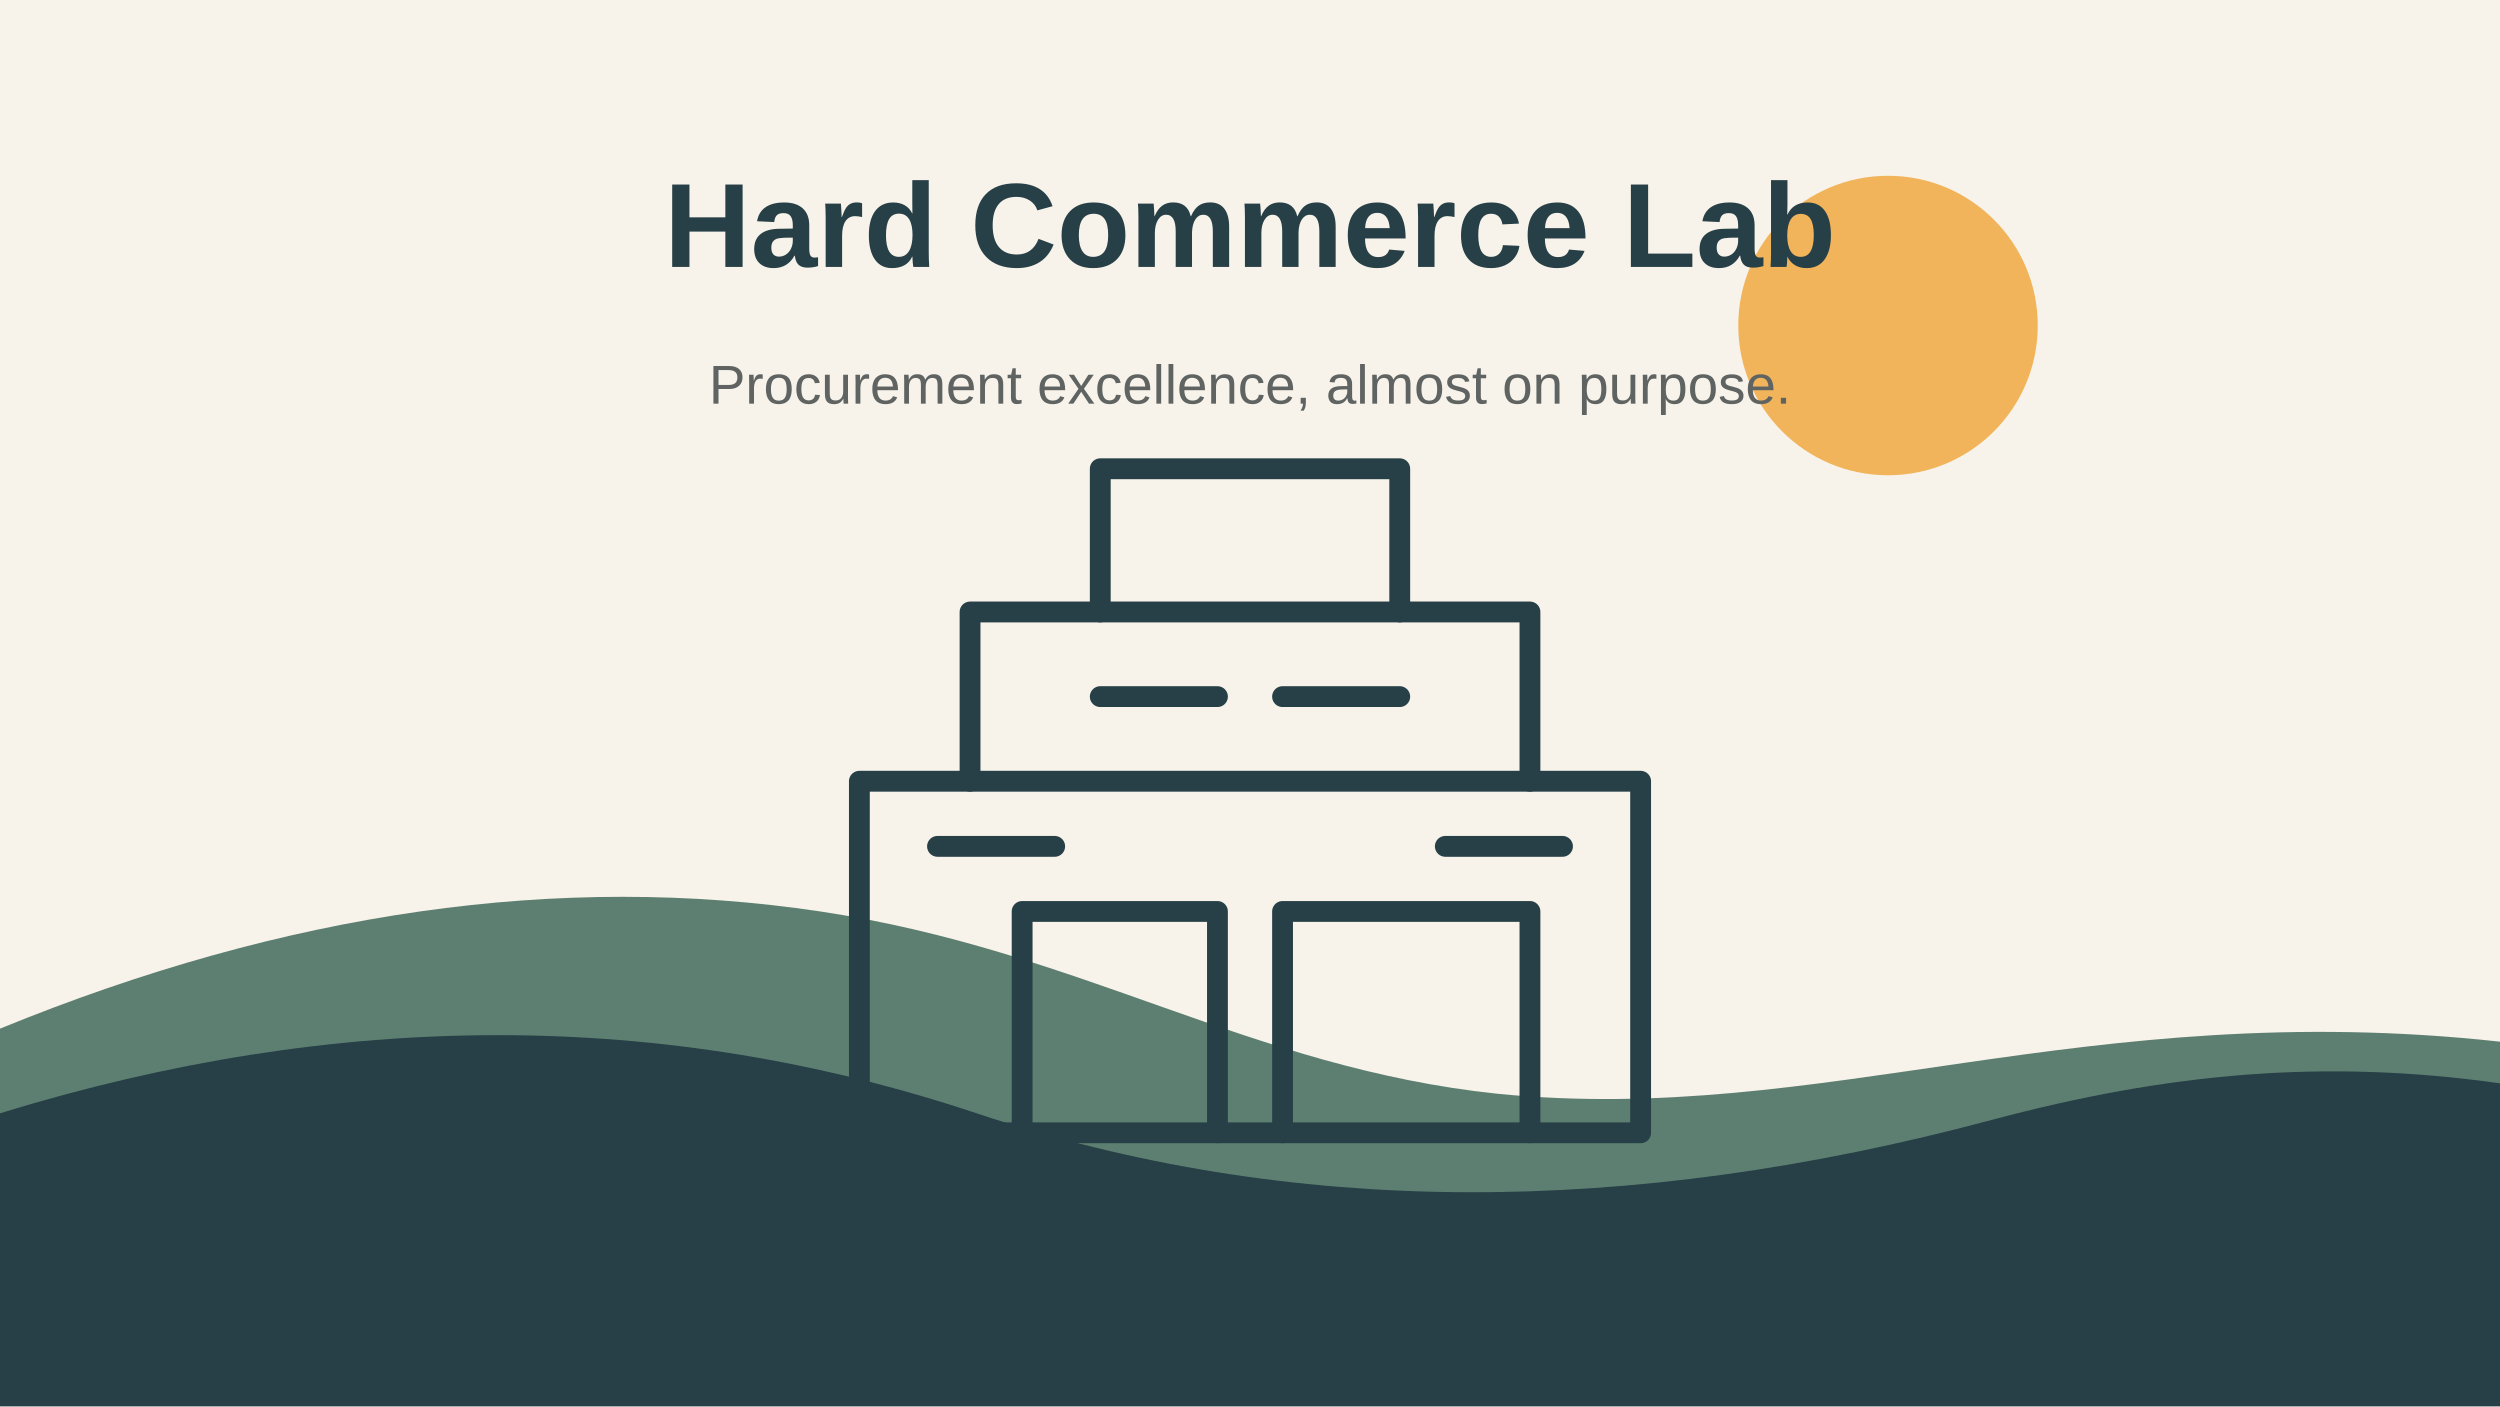
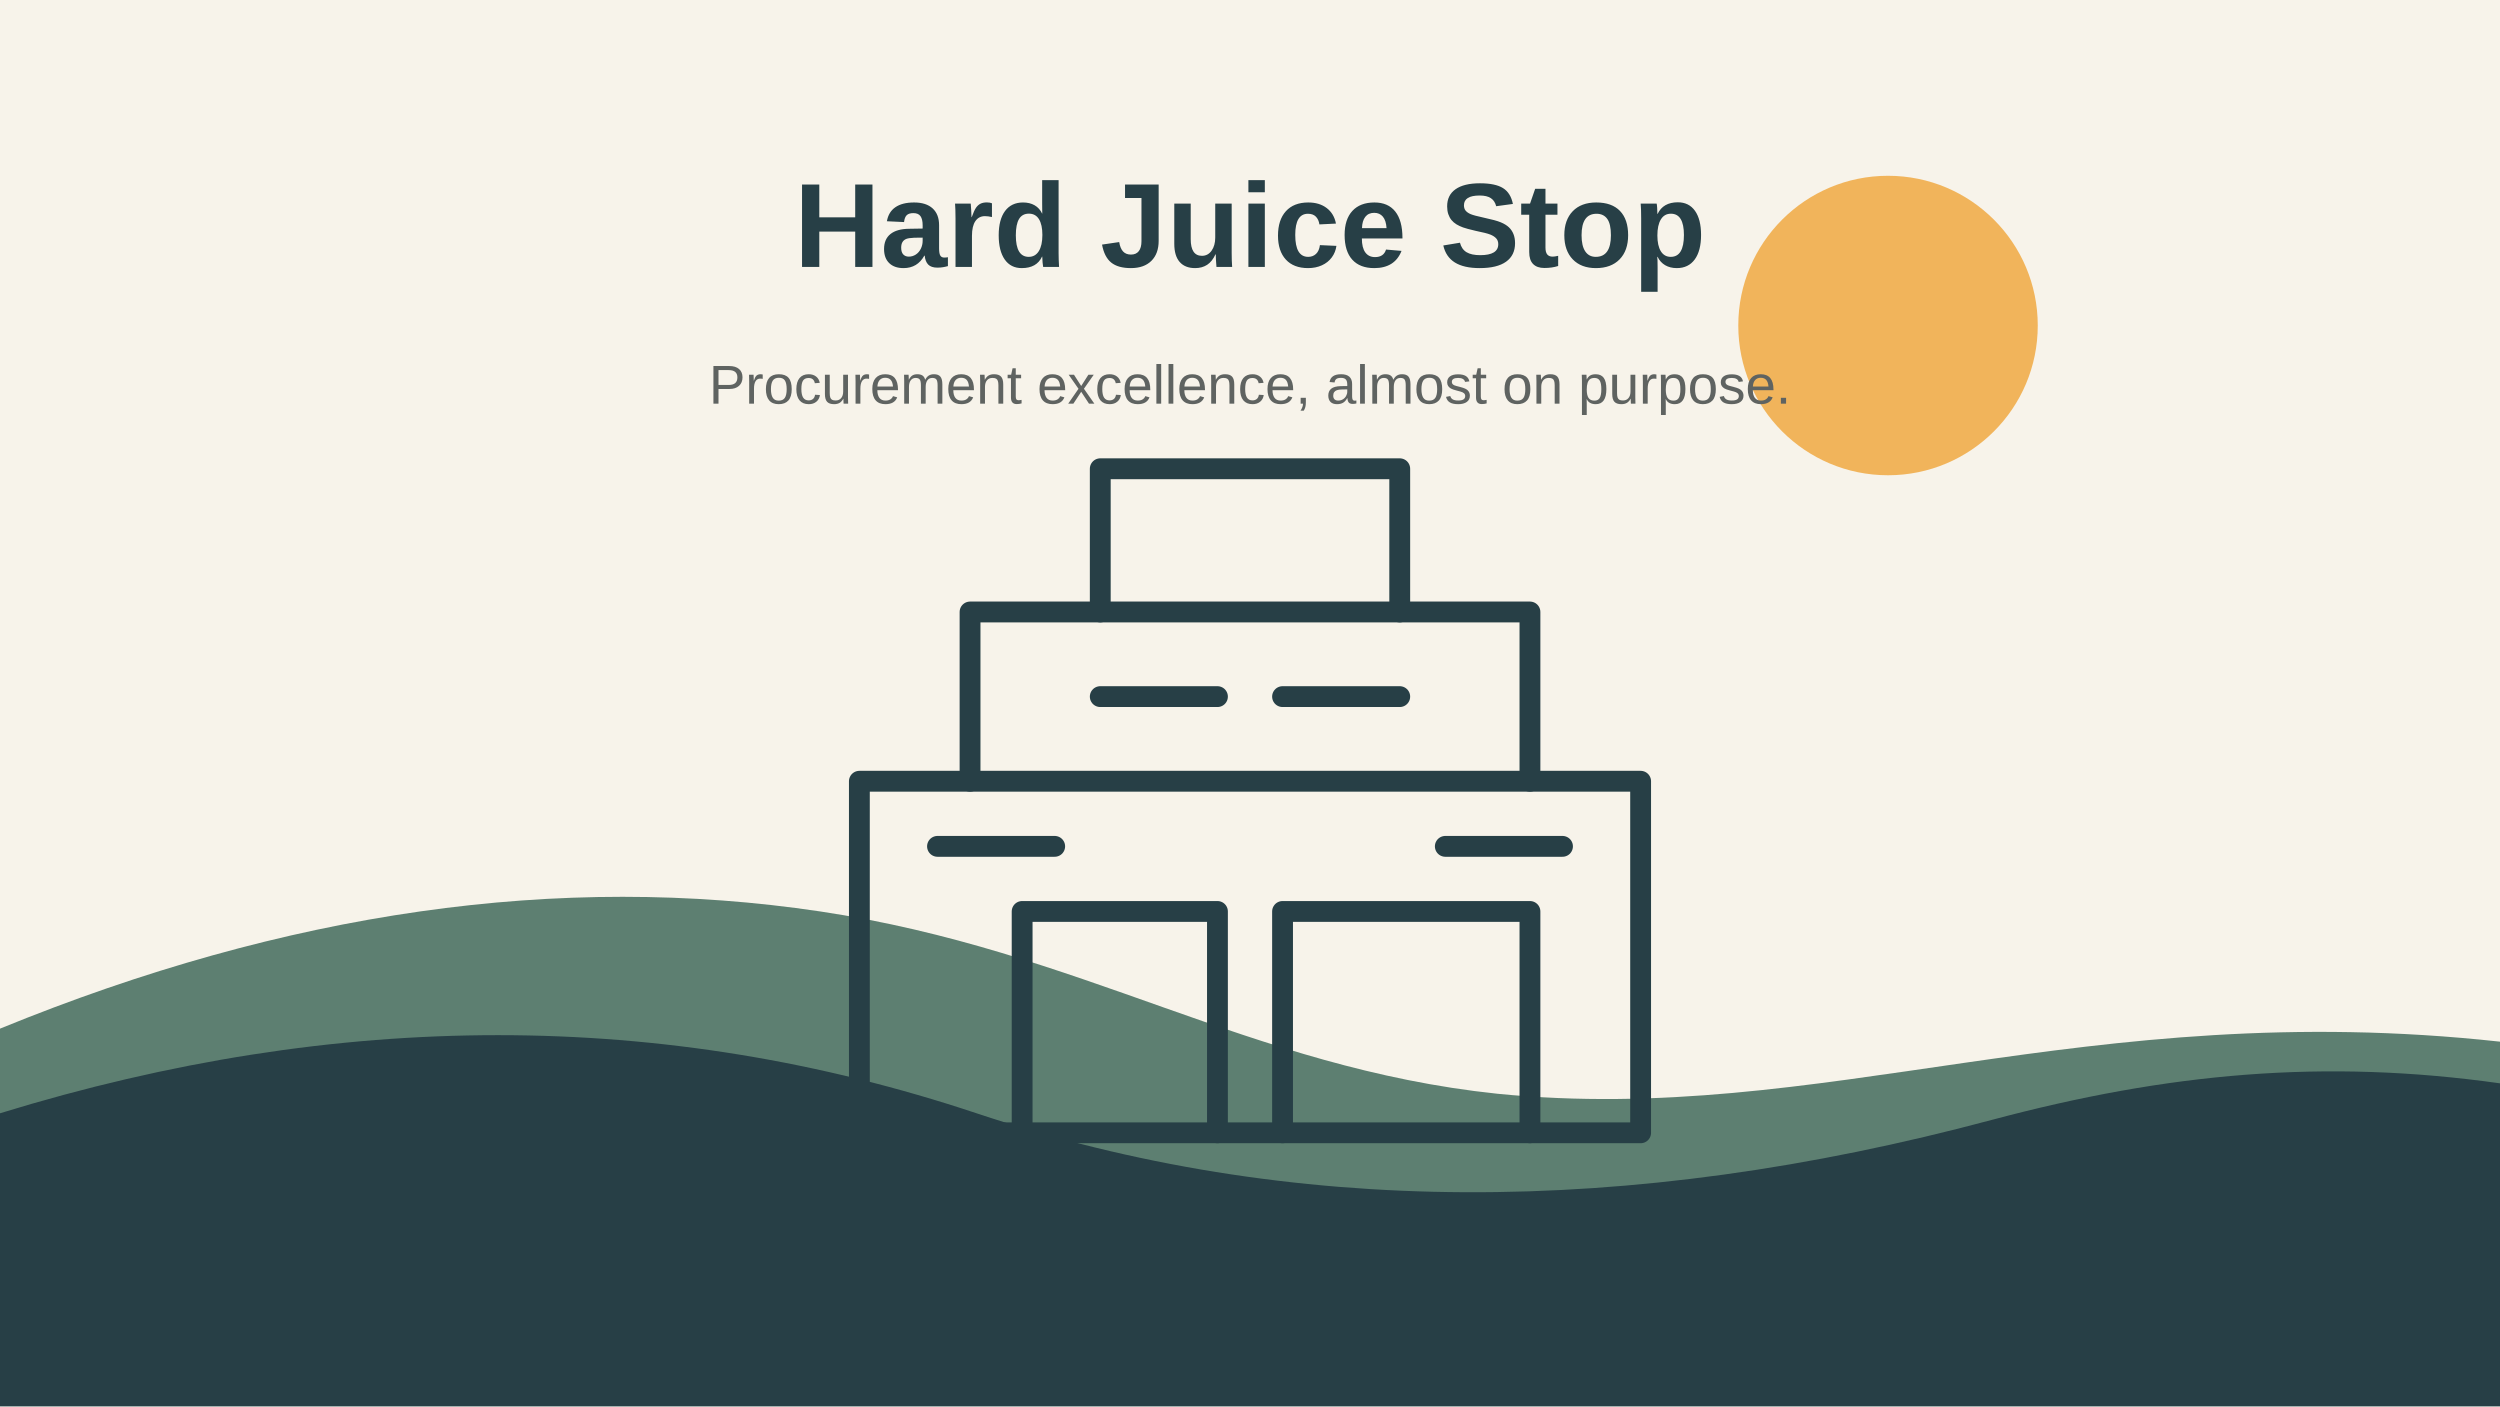
- <svg xmlns="http://www.w3.org/2000/svg" viewBox="0 0 1920 1080" role="img" aria-label="Hard Commerce Lab reward wallpaper">
+ <svg xmlns="http://www.w3.org/2000/svg" viewBox="0 0 1920 1080" role="img" aria-label="Hard Juice Stop reward wallpaper">
  <rect width="1920" height="1080" fill="#f7f3ea" />
  <path d="M0 790c220-90 430-120 630-90s330 120 520 140c250 25 450-75 770-40v280H0z" fill="#5d7f71" />
  <path d="M0 855c260-80 510-80 750 0s500 80 780 5c135-36 255-47 390-28v248H0z" fill="#273f46" />
  <g fill="none" stroke="#273f46" stroke-width="16" stroke-linecap="round" stroke-linejoin="round">
    <path d="M660 600h600v270H660z" />
    <path d="M745 600V470h430v130" />
    <path d="M845 470V360h230v110" />
    <path d="M785 870V700h150v170M985 870V700h190v170" />
    <path d="M720 650h90M1110 650h90M845 535h90M985 535h90" />
  </g>
  <circle cx="1450" cy="250" r="115" fill="#f1b45b" />
-   <text x="960" y="205" text-anchor="middle" font-family="Arial, Helvetica, sans-serif" font-size="92" font-weight="700" fill="#273f46">Hard Commerce Lab</text>
+   <text x="960" y="205" text-anchor="middle" font-family="Arial, Helvetica, sans-serif" font-size="92" font-weight="700" fill="#273f46">Hard Juice Stop</text>
  <text x="960" y="310" text-anchor="middle" font-family="Arial, Helvetica, sans-serif" font-size="42" fill="#5f6361">Procurement excellence, almost on purpose.</text>
</svg>
